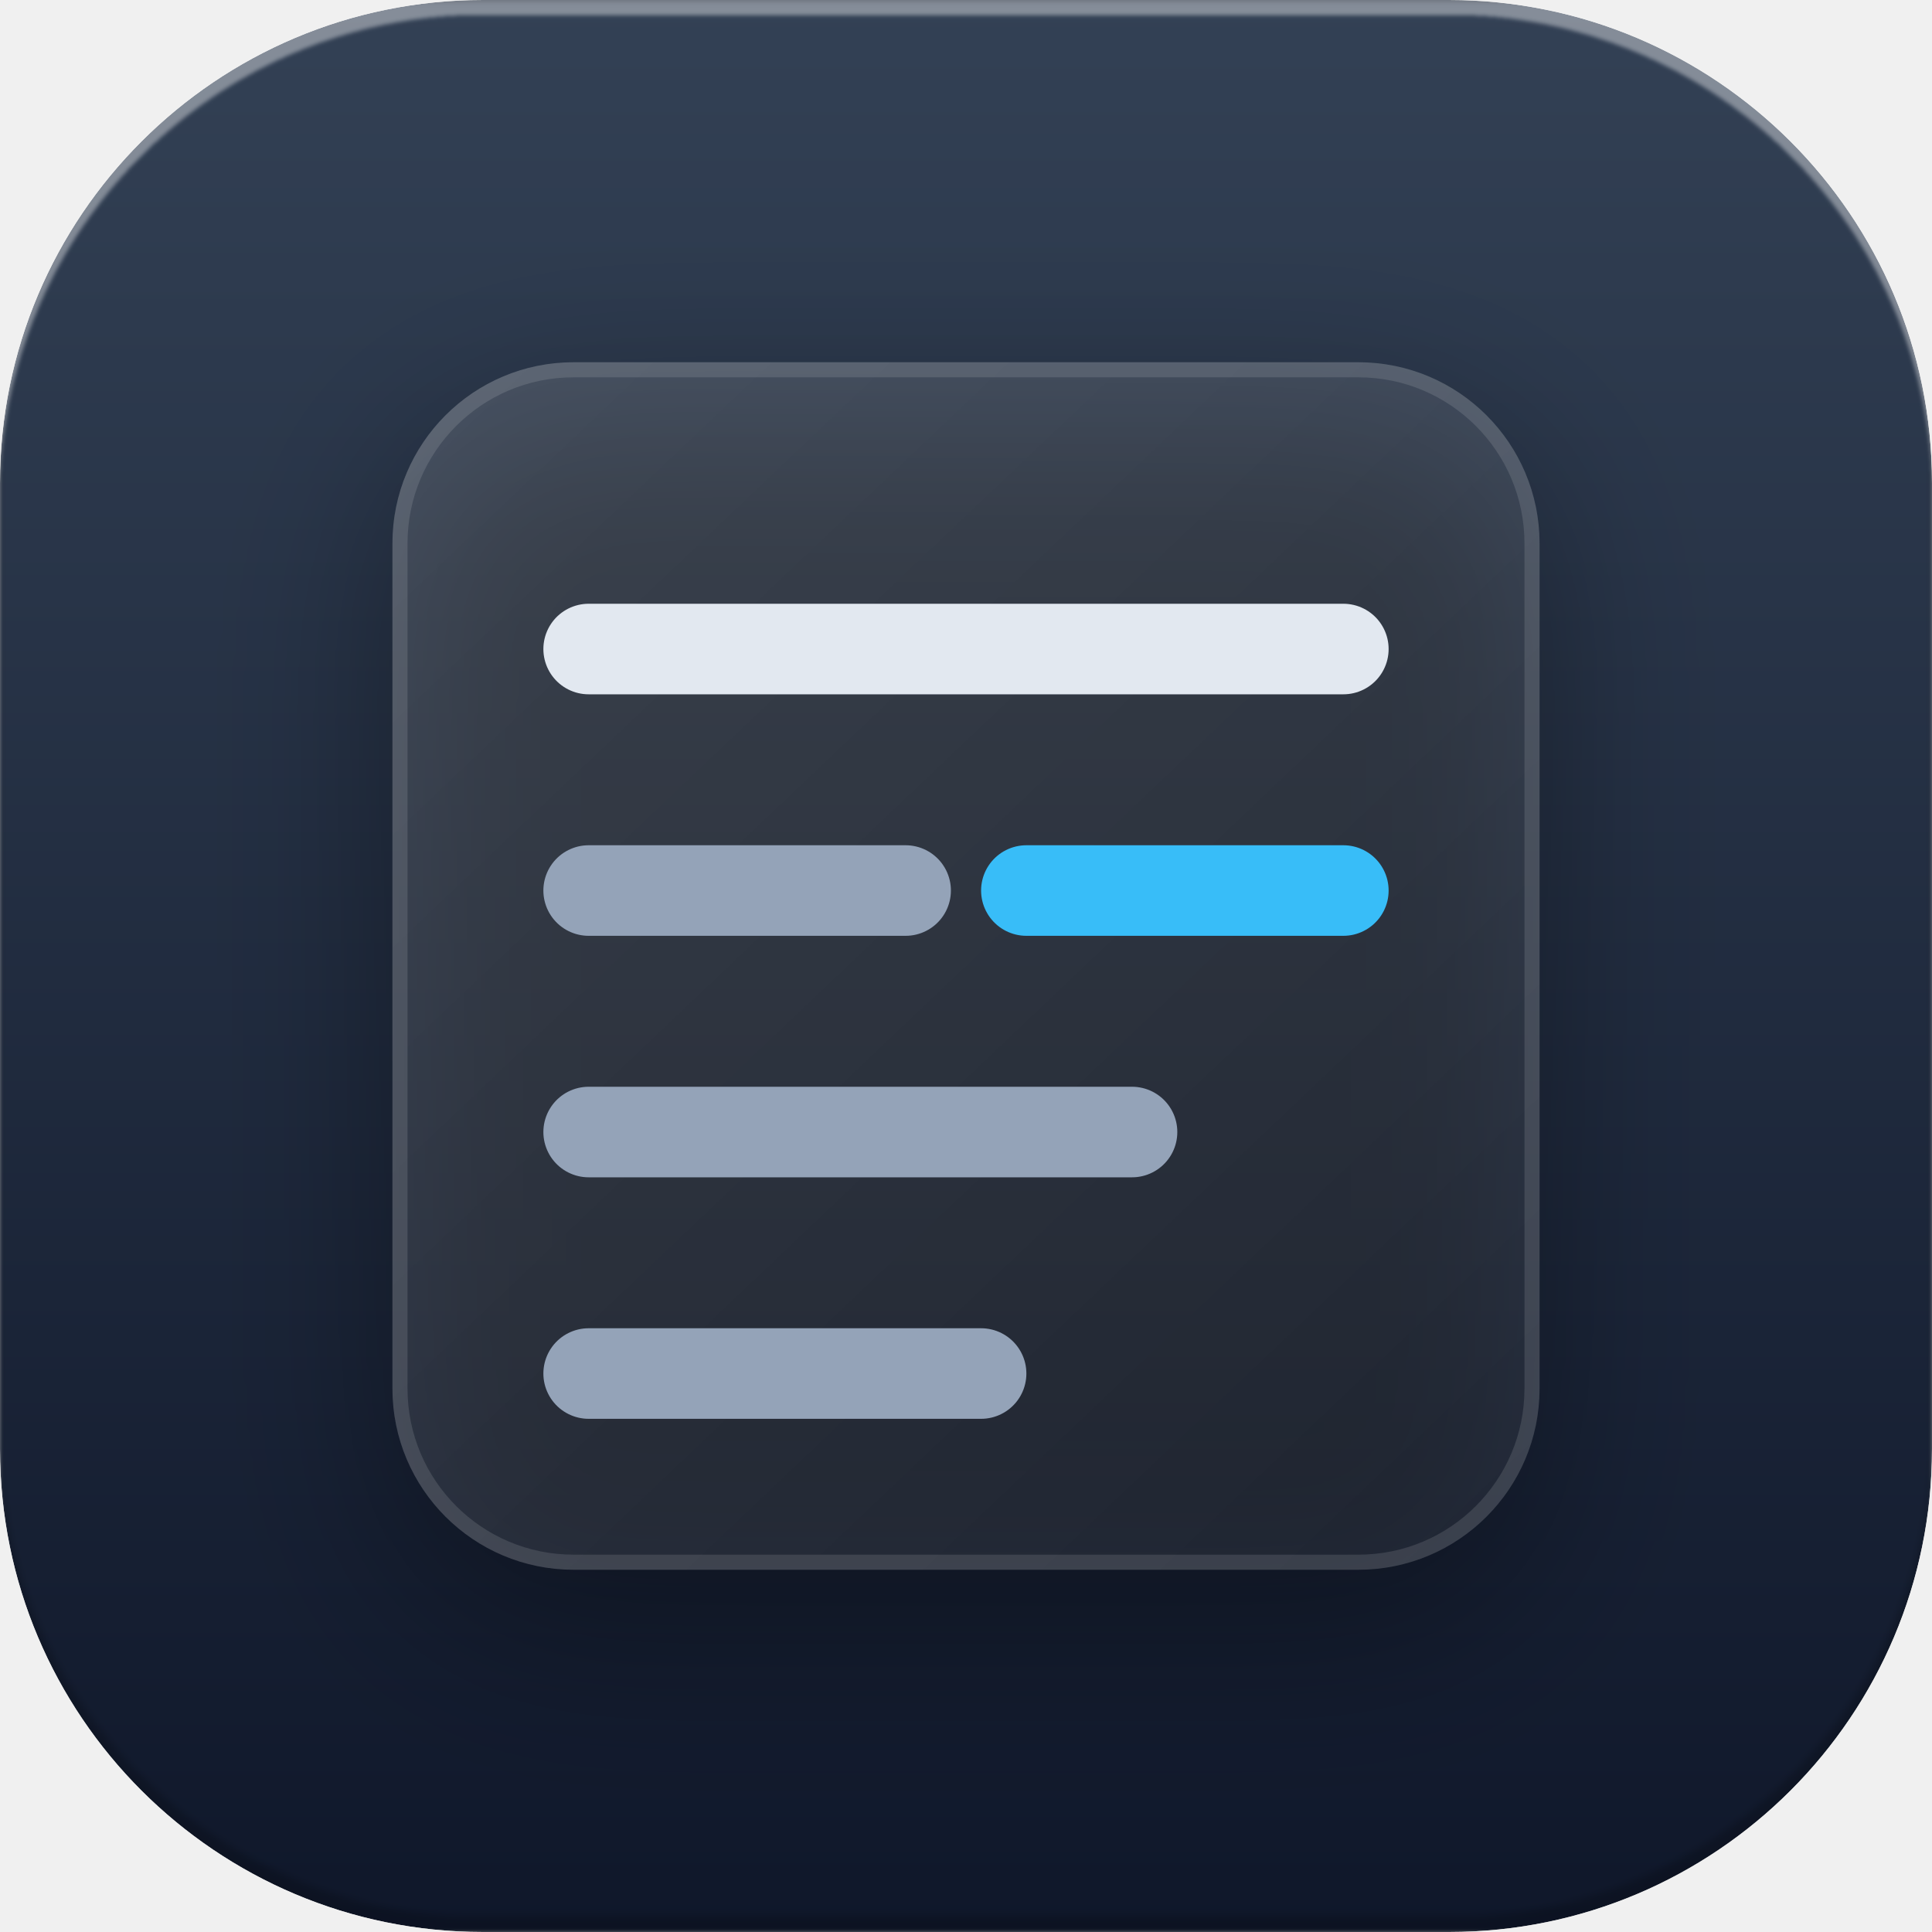
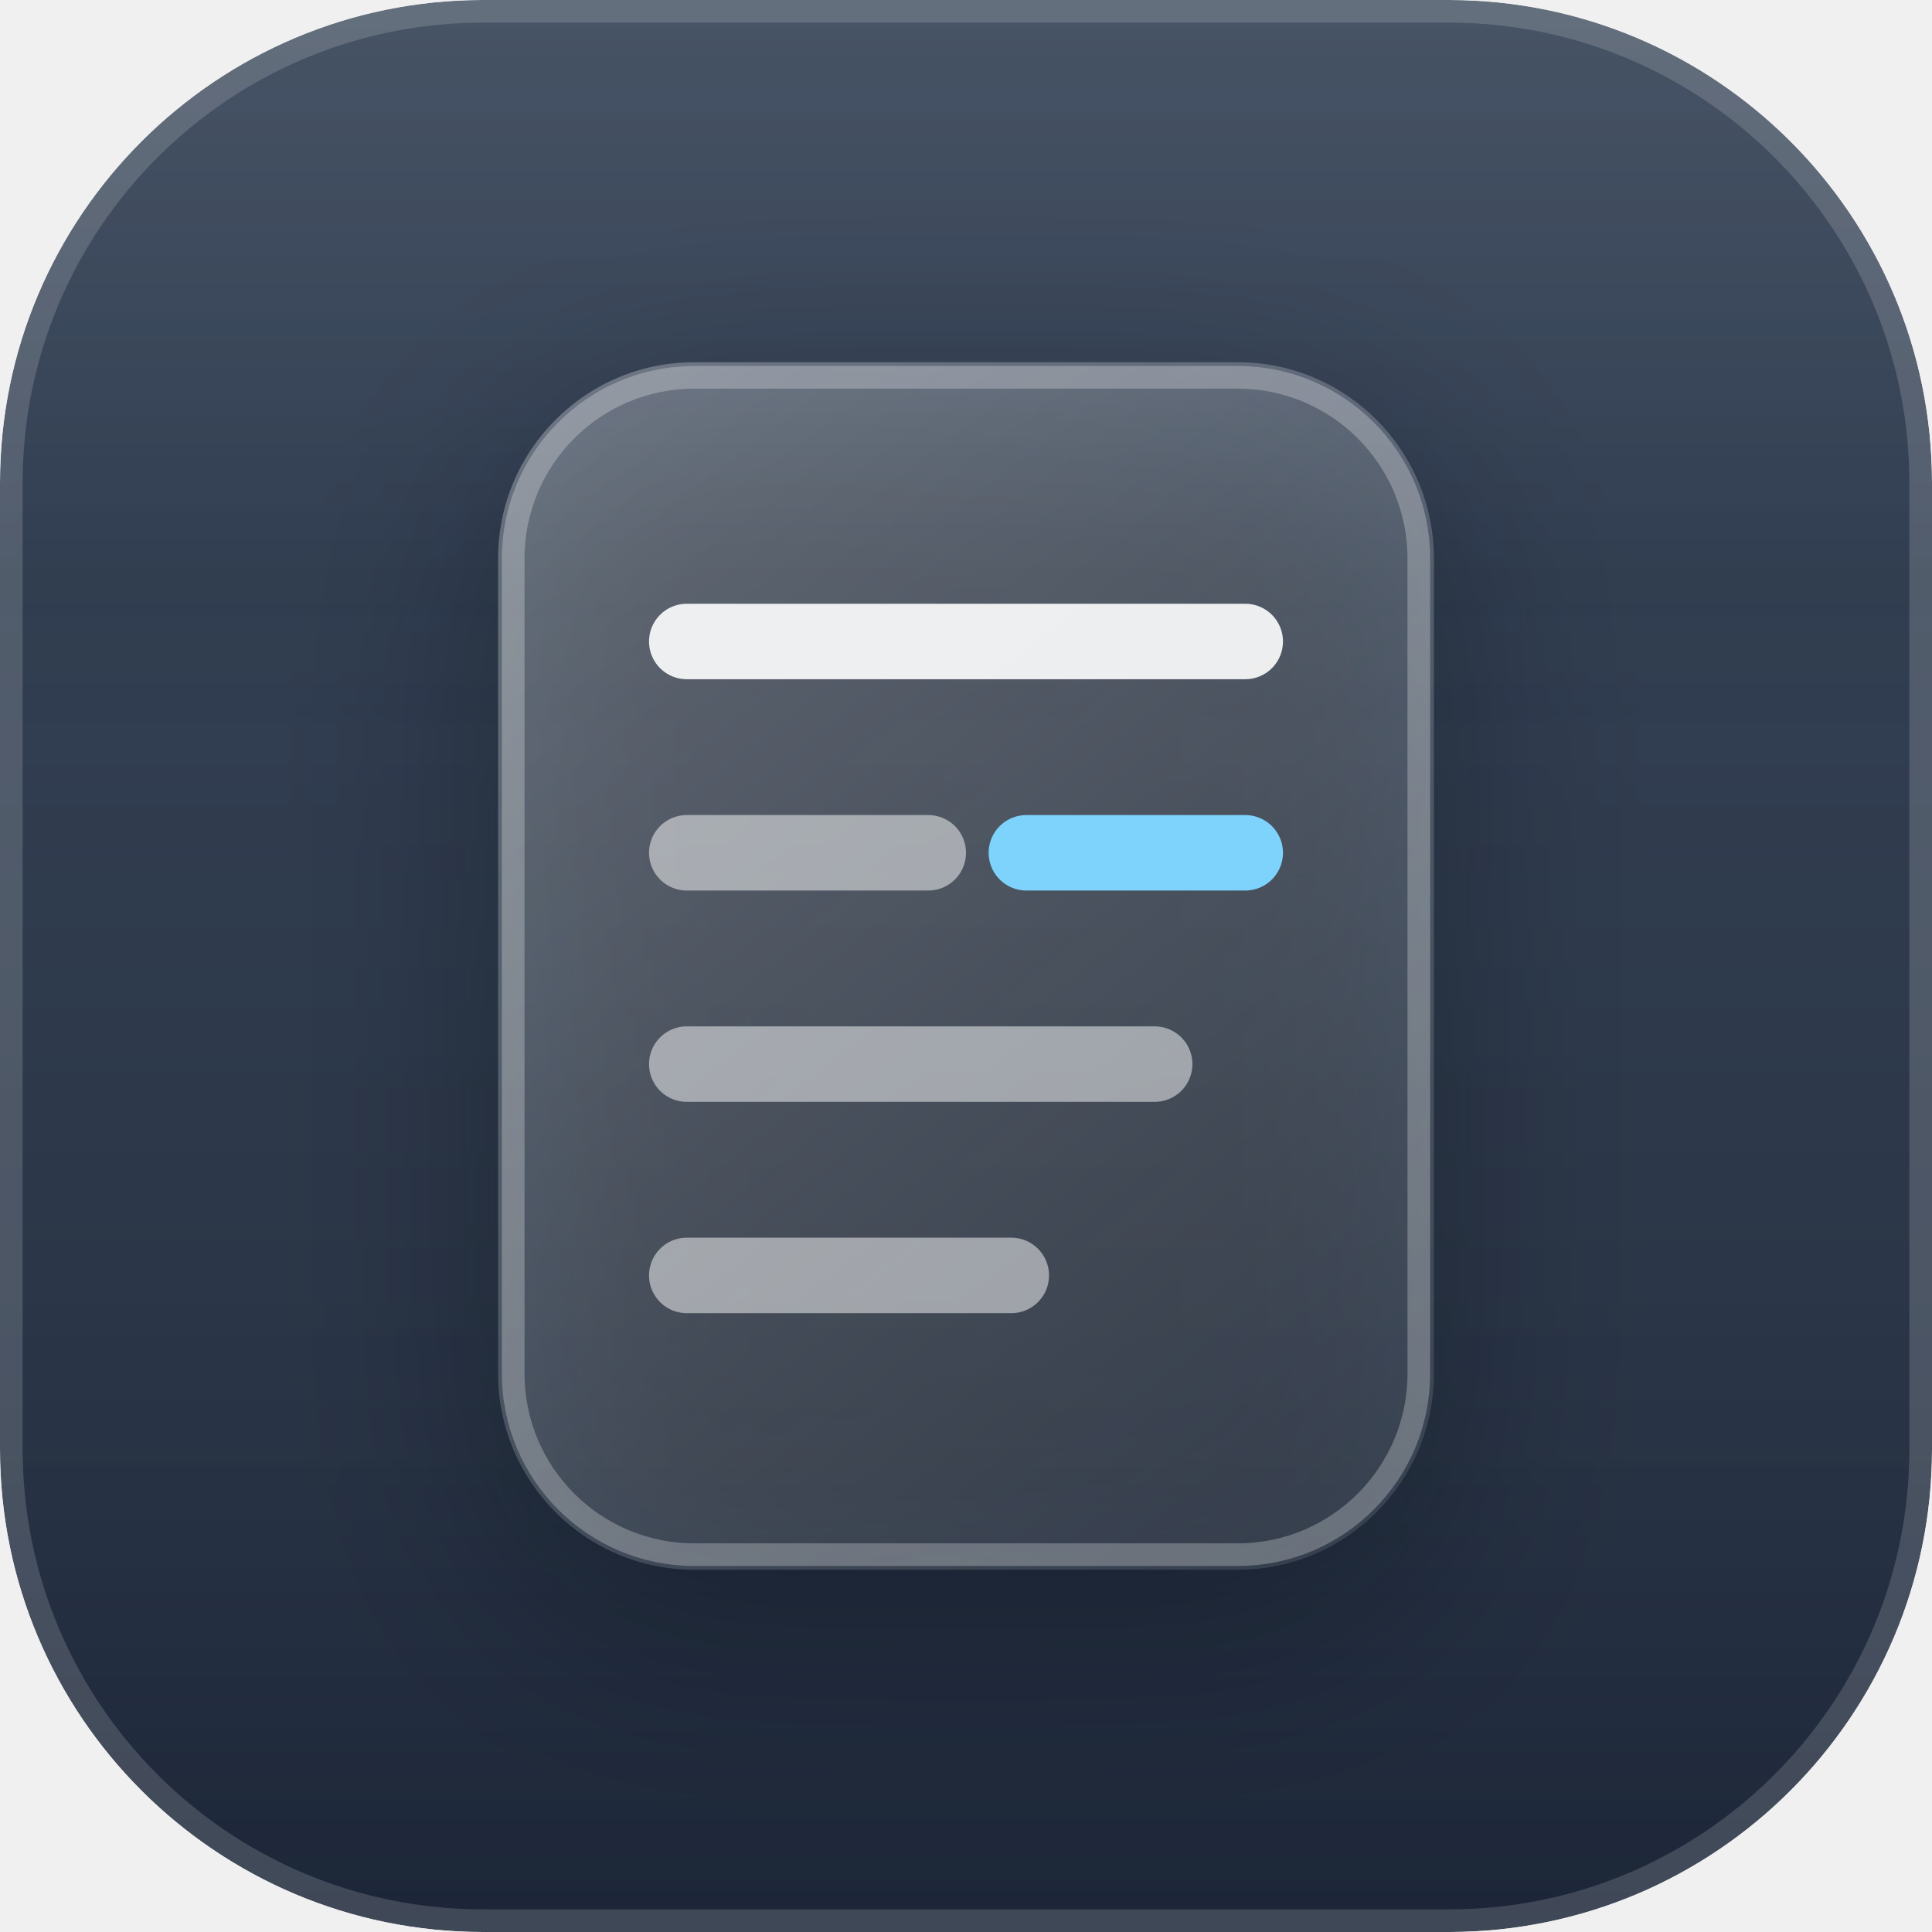
<svg xmlns="http://www.w3.org/2000/svg" width="256" height="256" viewBox="0 0 256 256" fill="none">
-   <g clip-path="url(#clip0_lat)">
-     <g filter="url(#filter0_ii_lat)">
-       <rect width="256" height="256" rx="64" fill="url(#paint0_linear_lat)" />
-     </g>
-     <g filter="url(#filter1_d_lat)">
-       <rect x="52" y="48" width="152" height="160" rx="24" fill="url(#paint1_linear_lat)" />
-       <rect x="53" y="49" width="150" height="158" rx="23" stroke="white" stroke-opacity="0.12" stroke-width="2" />
-       <path d="M78 86H178" stroke="#E2E8F0" stroke-width="12" stroke-linecap="round" />
-       <path d="M78 118H120" stroke="#94A3B8" stroke-width="12" stroke-linecap="round" />
-       <path d="M136 118H178" stroke="#38BDF8" stroke-width="12" stroke-linecap="round" />
-       <path d="M78 150H150" stroke="#94A3B8" stroke-width="12" stroke-linecap="round" />
-       <path d="M78 182H130" stroke="#94A3B8" stroke-width="12" stroke-linecap="round" />
+   <g clip-path="url(#clip0_100_11)">
+     <mask id="mask0_100_11" style="mask-type:luminance" maskUnits="userSpaceOnUse" x="0" y="0" width="256" height="256">
+       <path d="M192 0H64C28.654 0 0 28.654 0 64V192C0 227.346 28.654 256 64 256H192C227.346 256 256 227.346 256 192V64C256 28.654 227.346 0 192 0Z" fill="white" />
+     </mask>
+     <g mask="url(#mask0_100_11)">
+       <path d="M192 0H64C28.654 0 0 28.654 0 64V192C0 227.346 28.654 256 64 256H192C227.346 256 256 227.346 256 192V64C256 28.654 227.346 0 192 0Z" fill="url(#paint0_linear_100_11)" />
+       <path d="M192 0H64C28.654 0 0 28.654 0 64V192C0 227.346 28.654 256 64 256H192C227.346 256 256 227.346 256 192V64C256 28.654 227.346 0 192 0Z" fill="url(#paint1_linear_100_11)" />
+       <path d="M192 1.5H64C29.482 1.5 1.5 29.482 1.5 64V192C1.5 226.518 29.482 254.5 64 254.5H192C226.518 254.5 254.5 226.518 254.5 192V64C254.5 29.482 226.518 1.5 192 1.5Z" stroke="white" stroke-opacity="0.16" stroke-width="3" />
+       <g filter="url(#filter0_d_100_11)">
+         <path d="M164 48H92C77.641 48 66 59.641 66 74V182C66 196.359 77.641 208 92 208H164C178.359 208 190 196.359 190 182V74C190 59.641 178.359 48 164 48Z" fill="url(#paint2_linear_100_11)" />
+         <path d="M164 50H92C78.745 50 68 60.745 68 74V182C68 195.255 78.745 206 92 206H164C177.255 206 188 195.255 188 182V74C188 60.745 177.255 50 164 50Z" stroke="white" stroke-opacity="0.26" stroke-width="3" />
+         <path d="M91 85H165" stroke="white" stroke-opacity="0.9" stroke-width="10" stroke-linecap="round" />
+         <path d="M91 113H123" stroke="white" stroke-opacity="0.5" stroke-width="10" stroke-linecap="round" />
+         <path d="M136 113H165" stroke="#7DD3FC" stroke-width="10" stroke-linecap="round" />
+         <path d="M91 141H153" stroke="white" stroke-opacity="0.5" stroke-width="10" stroke-linecap="round" />
+         <path d="M91 169H134" stroke="white" stroke-opacity="0.5" stroke-width="10" stroke-linecap="round" />
+       </g>
    </g>
  </g>
  <defs>
-     <filter id="filter0_ii_lat" x="0" y="-1" width="256" height="257.5" filterUnits="userSpaceOnUse" color-interpolation-filters="sRGB">
-       <feFlood flood-opacity="0" result="BackgroundImageFix" />
-       <feBlend mode="normal" in="SourceGraphic" in2="BackgroundImageFix" result="shape" />
-       <feColorMatrix in="SourceAlpha" type="matrix" values="0 0 0 0 0 0 0 0 0 0 0 0 0 0 0 0 0 0 127 0" result="hardAlpha" />
-       <feOffset dy="2" />
-       <feGaussianBlur stdDeviation="0.25" />
-       <feComposite in2="hardAlpha" operator="arithmetic" k2="-1" k3="1" />
-       <feColorMatrix type="matrix" values="0 0 0 0 1 0 0 0 0 1 0 0 0 0 1 0 0 0 0.4 0" />
-       <feBlend mode="normal" in2="shape" result="effect1_innerShadow" />
-       <feColorMatrix in="SourceAlpha" type="matrix" values="0 0 0 0 0 0 0 0 0 0 0 0 0 0 0 0 0 0 127 0" result="hardAlpha" />
-       <feOffset dy="-2" />
-       <feGaussianBlur stdDeviation="0.5" />
-       <feComposite in2="hardAlpha" operator="arithmetic" k2="-1" k3="1" />
-       <feColorMatrix type="matrix" values="0 0 0 0 0 0 0 0 0 0 0 0 0 0 0 0 0 0 0.2 0" />
-       <feBlend mode="normal" in2="effect1_innerShadow" result="effect2_innerShadow" />
-     </filter>
-     <filter id="filter1_d_lat" x="24" y="28" width="208" height="216" filterUnits="userSpaceOnUse" color-interpolation-filters="sRGB">
+     <filter id="filter0_d_100_11" x="38" y="28" width="180" height="216" filterUnits="userSpaceOnUse" color-interpolation-filters="sRGB">
      <feFlood flood-opacity="0" result="BackgroundImageFix" />
      <feColorMatrix in="SourceAlpha" type="matrix" values="0 0 0 0 0 0 0 0 0 0 0 0 0 0 0 0 0 0 127 0" result="hardAlpha" />
      <feOffset dy="8" />
-       <feGaussianBlur stdDeviation="12" />
-       <feColorMatrix type="matrix" values="0 0 0 0 0 0 0 0 0 0 0 0 0 0 0 0 0 0 0.35 0" />
-       <feBlend mode="normal" in2="BackgroundImageFix" result="effect1_dropShadow" />
-       <feBlend mode="normal" in="SourceGraphic" in2="effect1_dropShadow" result="shape" />
+       <feGaussianBlur stdDeviation="14" />
+       <feColorMatrix type="matrix" values="0 0 0 0 0.008 0 0 0 0 0.016 0 0 0 0 0.039 0 0 0 0.32 0" />
+       <feBlend mode="normal" in2="BackgroundImageFix" result="effect1_dropShadow_100_11" />
+       <feBlend mode="normal" in="SourceGraphic" in2="effect1_dropShadow_100_11" result="shape" />
    </filter>
-     <linearGradient id="paint0_linear_lat" x1="128" y1="0" x2="128" y2="256" gradientUnits="userSpaceOnUse">
+     <linearGradient id="paint0_linear_100_11" x1="128" y1="0" x2="128" y2="256" gradientUnits="userSpaceOnUse">
      <stop stop-color="#334155" />
-       <stop offset="1" stop-color="#0F172A" />
+       <stop offset="1" stop-color="#1E293B" />
    </linearGradient>
-     <linearGradient id="paint1_linear_lat" x1="52" y1="48" x2="204" y2="208" gradientUnits="userSpaceOnUse">
-       <stop stop-color="white" stop-opacity="0.14" />
-       <stop offset="1" stop-color="white" stop-opacity="0.06" />
+     <linearGradient id="paint1_linear_100_11" x1="128" y1="0" x2="128" y2="256" gradientUnits="userSpaceOnUse">
+       <stop stop-color="white" stop-opacity="0.1" />
+       <stop offset="0.3" stop-color="white" stop-opacity="0.02" />
+       <stop offset="1" stop-color="#020617" stop-opacity="0.1" />
    </linearGradient>
-     <clipPath id="clip0_lat">
-       <rect width="256" height="256" rx="64" fill="white" />
+     <linearGradient id="paint2_linear_100_11" x1="66" y1="48" x2="190" y2="208" gradientUnits="userSpaceOnUse">
+       <stop stop-color="#F8FAFC" stop-opacity="0.3" />
+       <stop offset="1" stop-color="#CBD5E1" stop-opacity="0.13" />
+     </linearGradient>
+     <clipPath id="clip0_100_11">
+       <rect width="256" height="256" fill="white" />
    </clipPath>
  </defs>
</svg>
